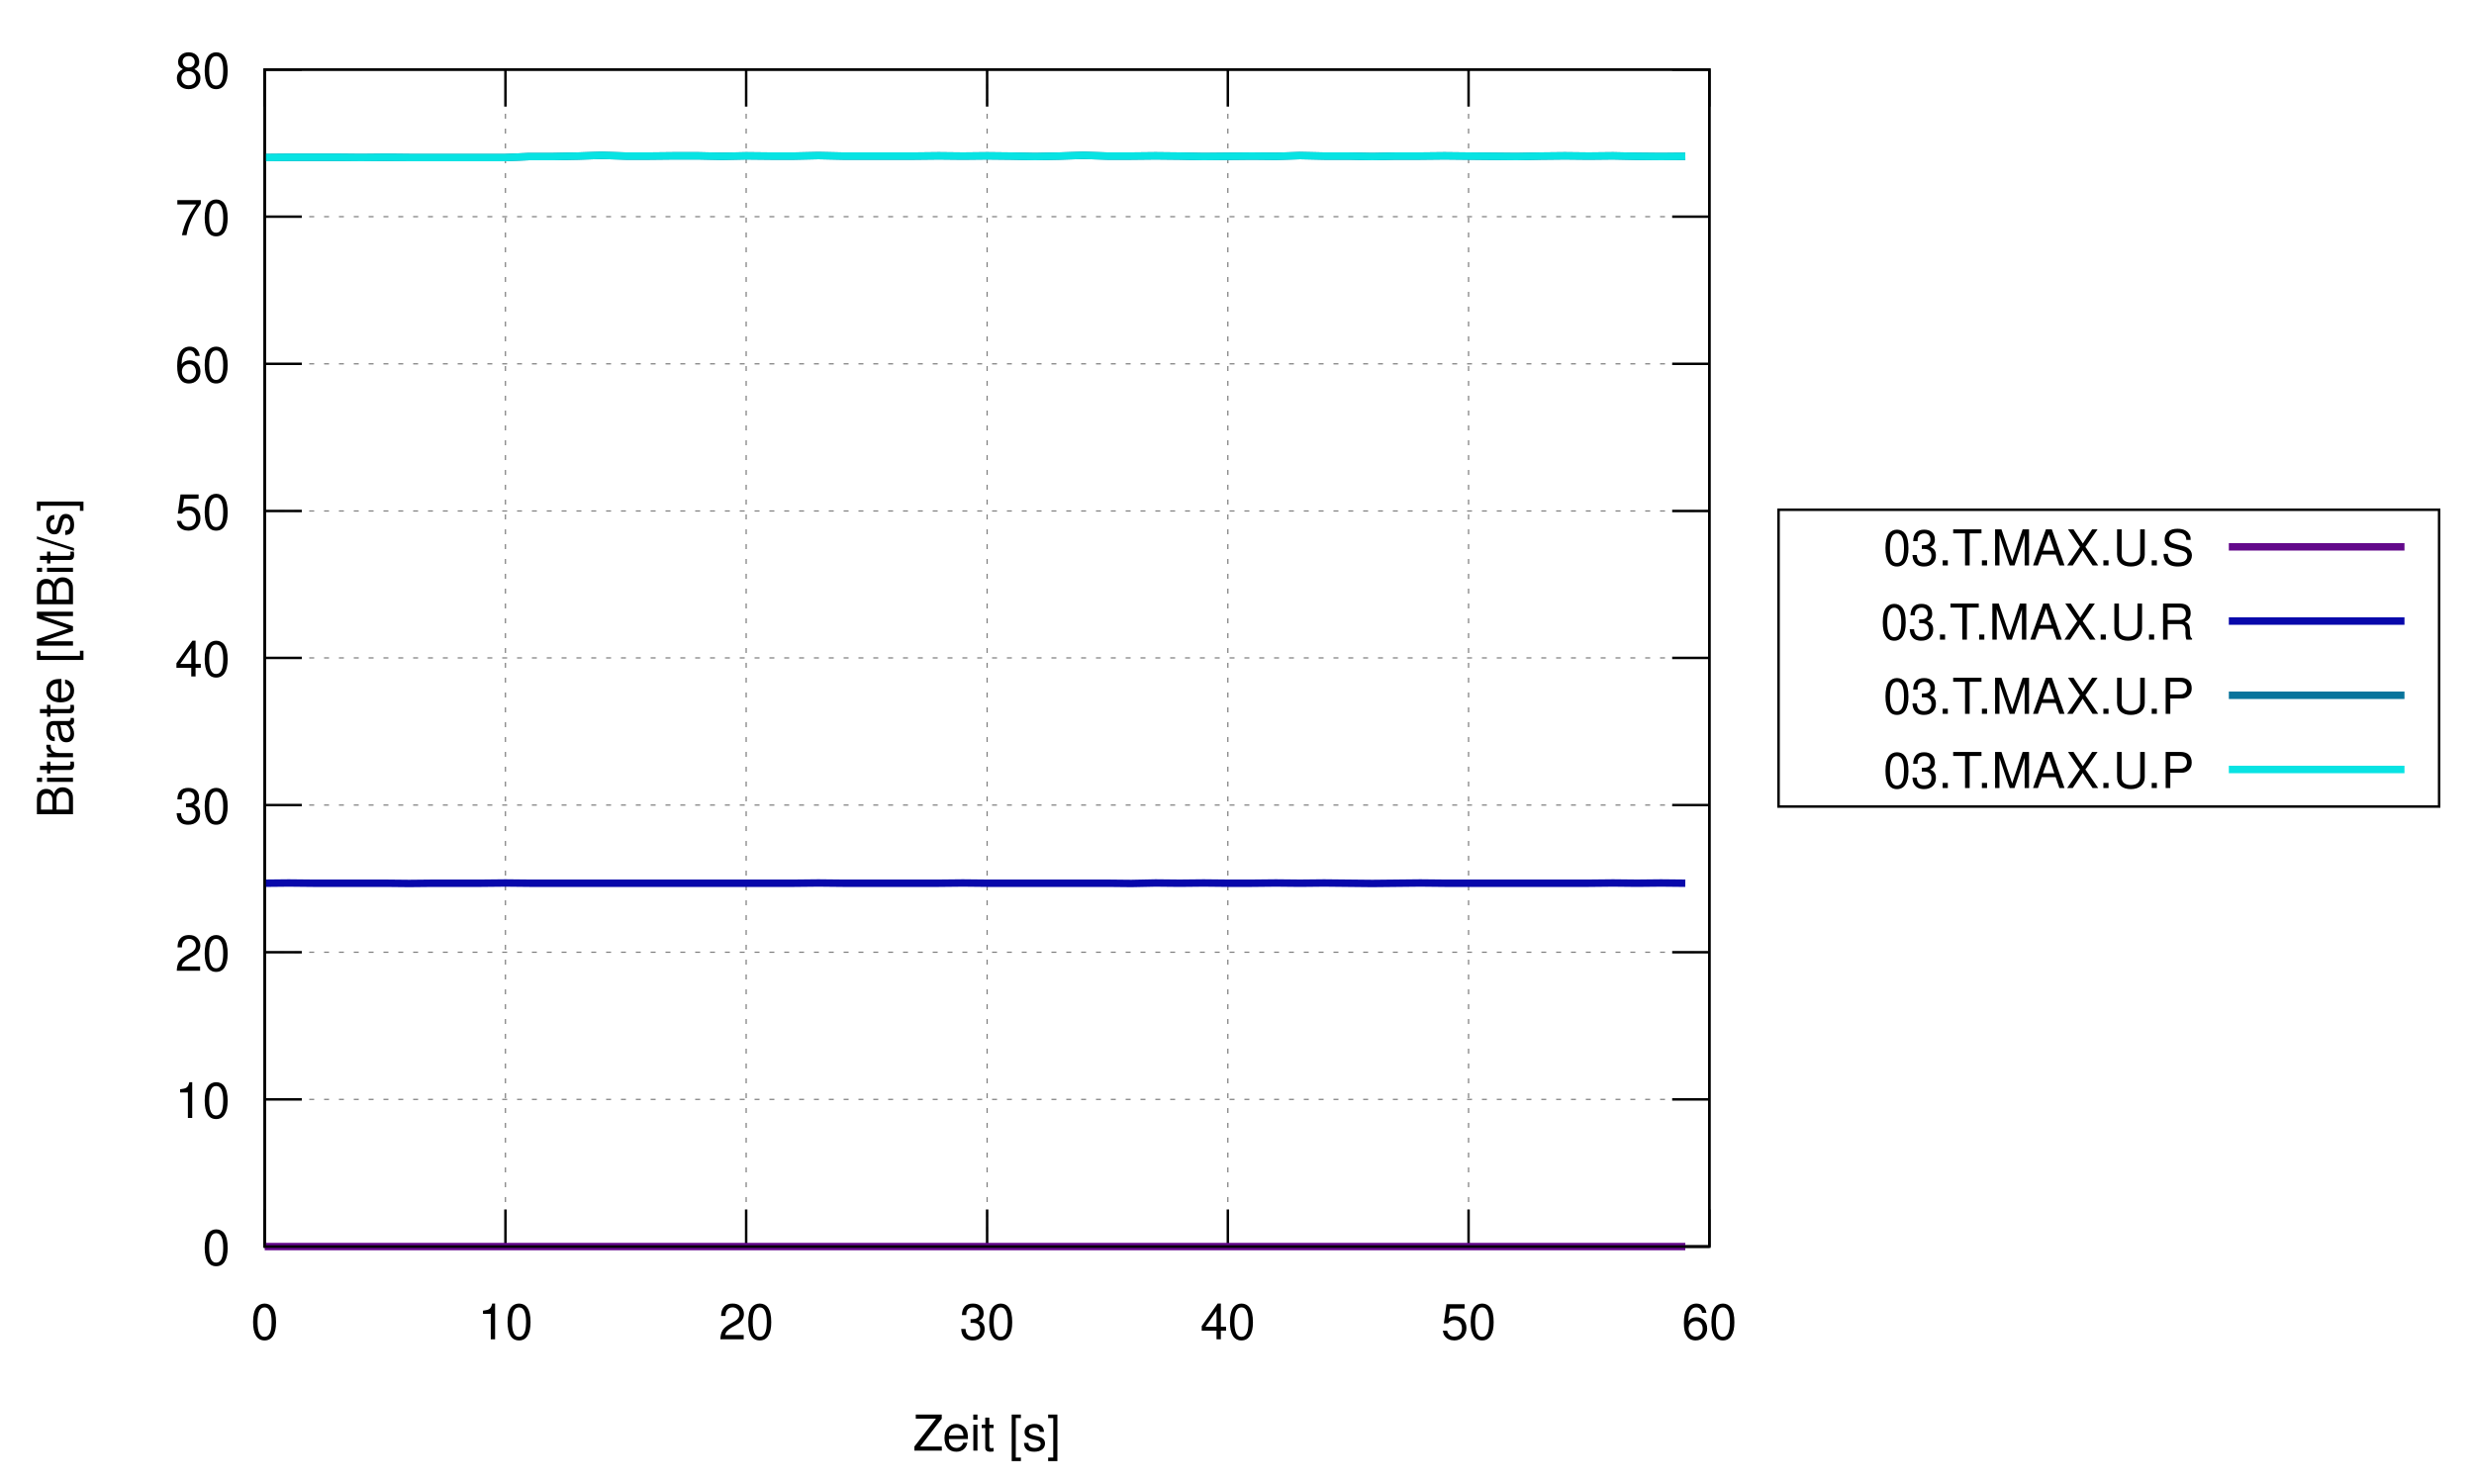
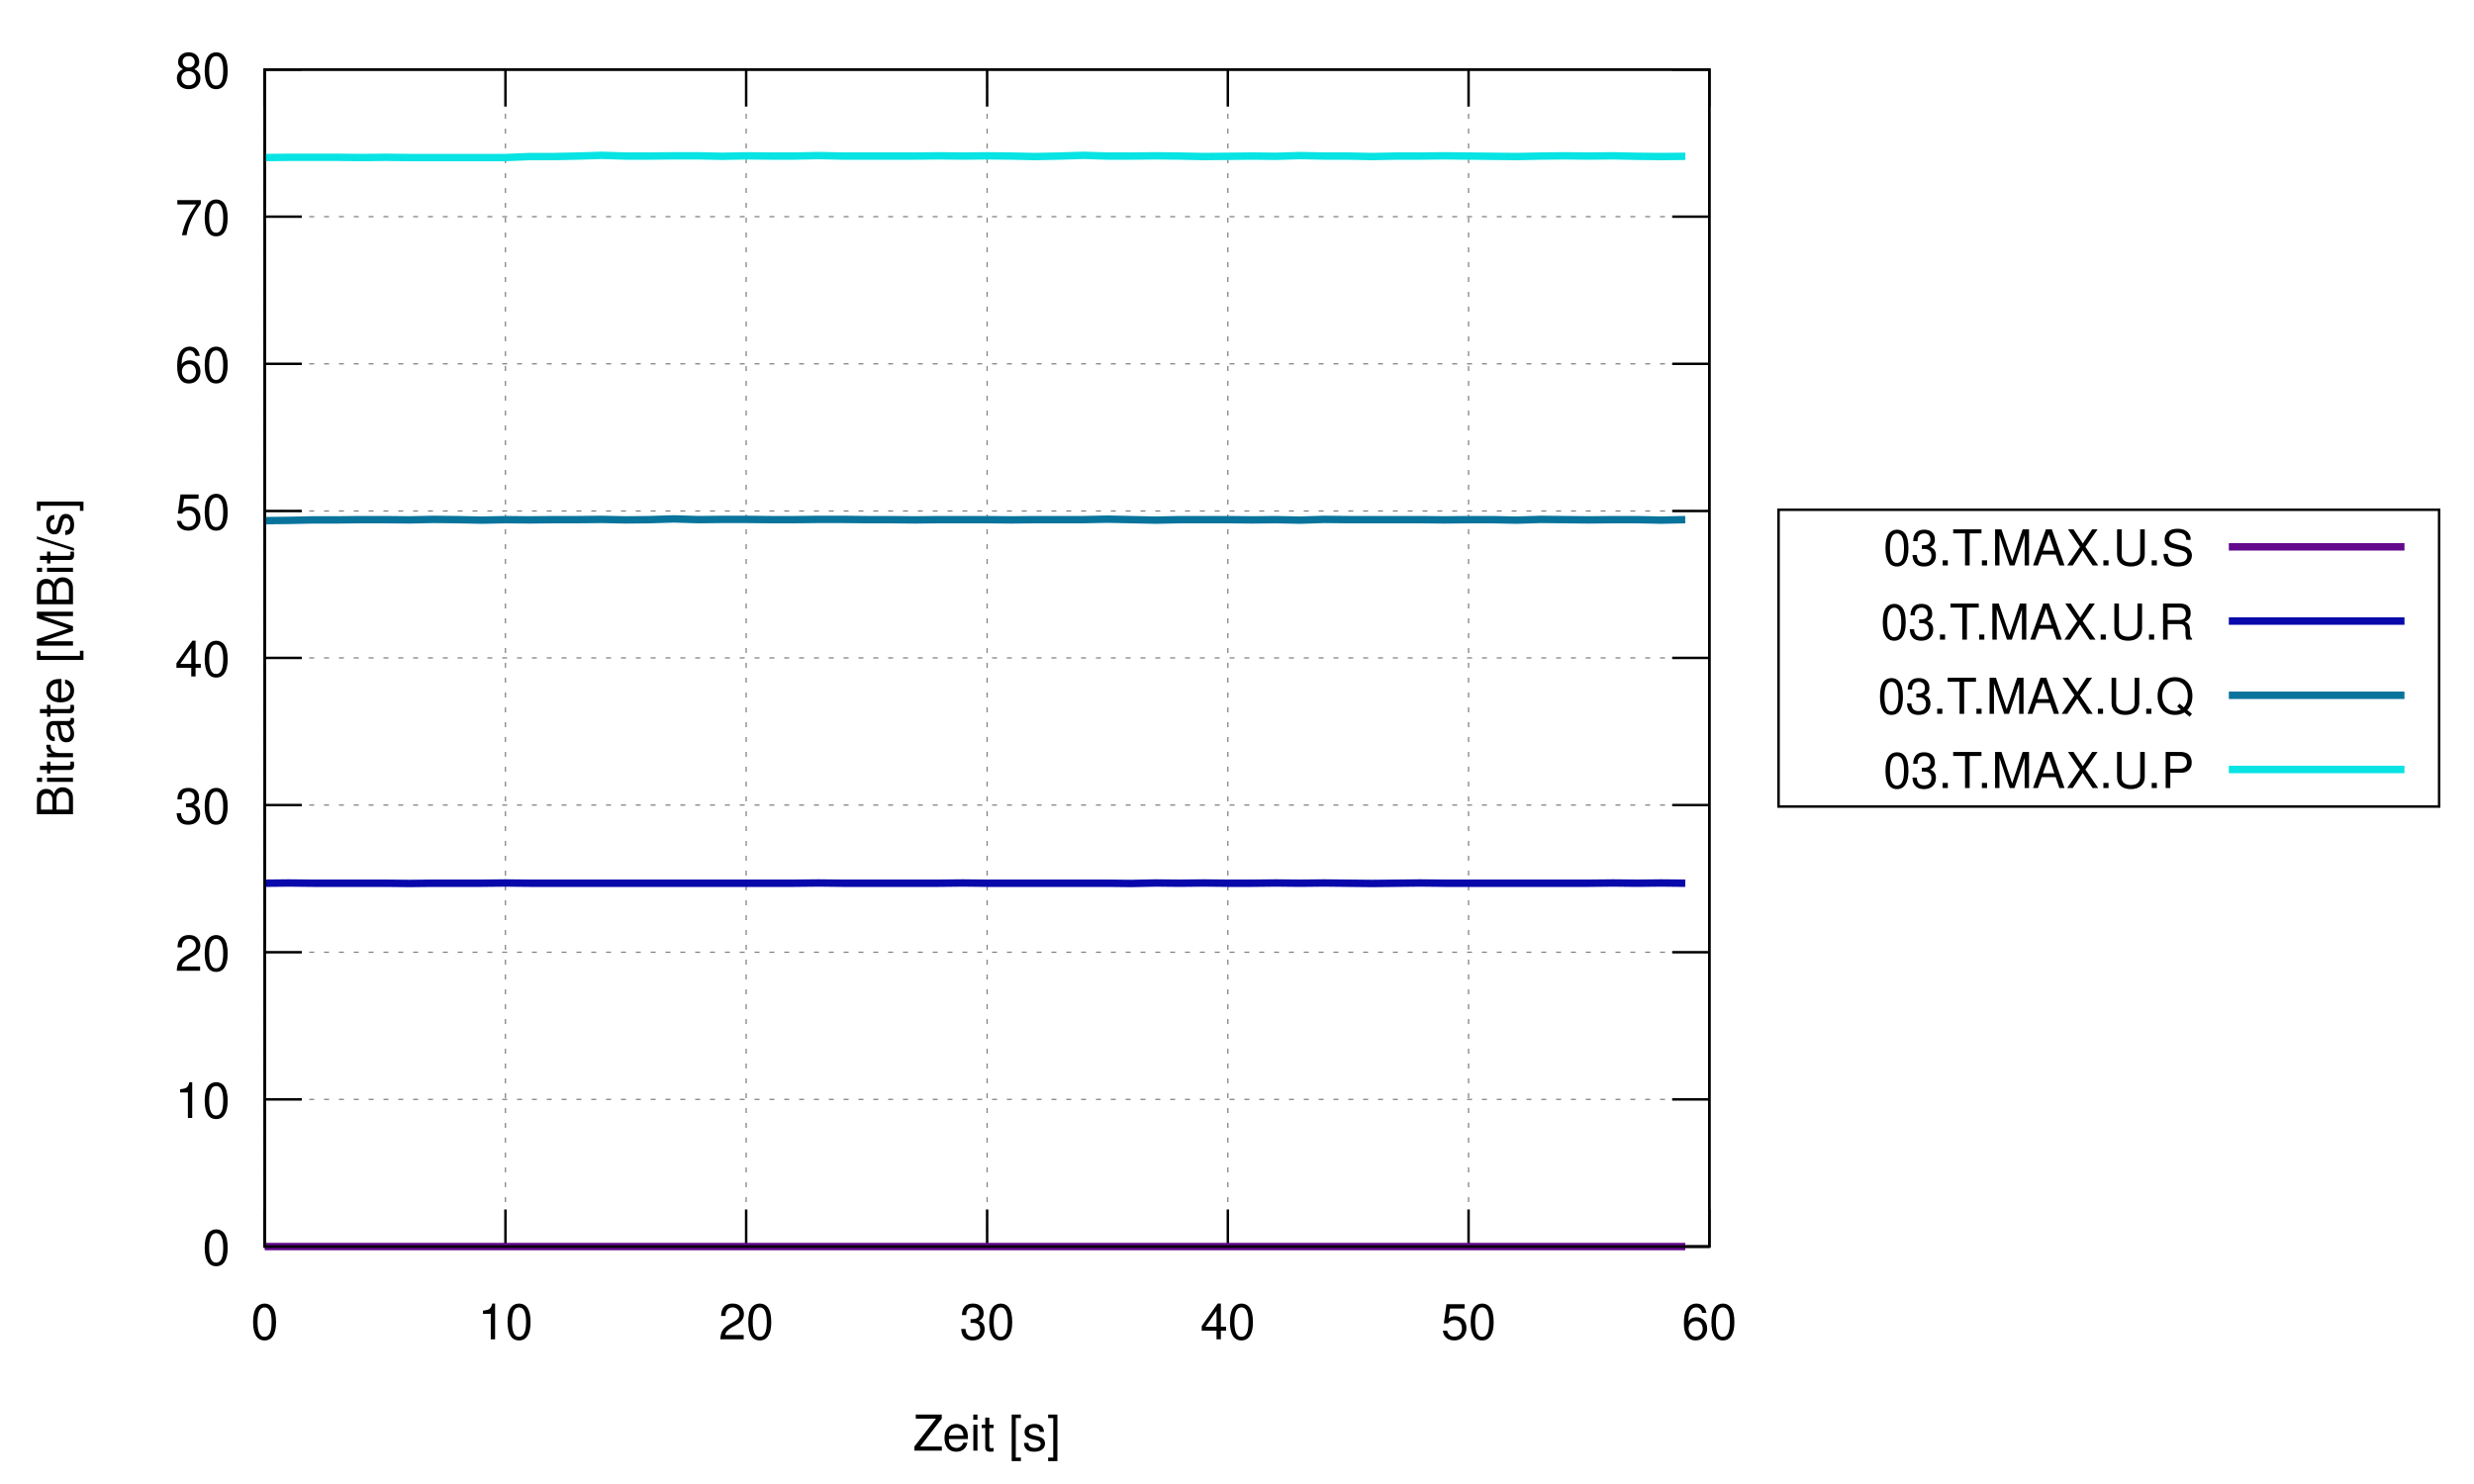
<svg xmlns="http://www.w3.org/2000/svg" xmlns:xlink="http://www.w3.org/1999/xlink" width="1000" height="600" viewBox="0 0 1000 600">
  <g id="gnuplot_canvas">
    <rect x="0" y="0" width="1000" height="600" fill="none" />
    <defs>
      <circle id="gpDot" r="0.5" stroke-width="0.5" />
      <path id="gpPt0" stroke-width="0.133" stroke="currentColor" d="M-1,0 h2 M0,-1 v2" />
      <path id="gpPt1" stroke-width="0.133" stroke="currentColor" d="M-1,-1 L1,1 M1,-1 L-1,1" />
      <path id="gpPt2" stroke-width="0.133" stroke="currentColor" d="M-1,0 L1,0 M0,-1 L0,1 M-1,-1 L1,1 M-1,1 L1,-1" />
      <rect id="gpPt3" stroke-width="0.133" stroke="currentColor" x="-1" y="-1" width="2" height="2" />
      <rect id="gpPt4" stroke-width="0.133" stroke="currentColor" fill="currentColor" x="-1" y="-1" width="2" height="2" />
      <circle id="gpPt5" stroke-width="0.133" stroke="currentColor" cx="0" cy="0" r="1" />
      <use xlink:href="#gpPt5" id="gpPt6" fill="currentColor" stroke="none" />
      <path id="gpPt7" stroke-width="0.133" stroke="currentColor" d="M0,-1.33 L-1.33,0.67 L1.33,0.67 z" />
      <use xlink:href="#gpPt7" id="gpPt8" fill="currentColor" stroke="none" />
      <use xlink:href="#gpPt7" id="gpPt9" stroke="currentColor" transform="rotate(180)" />
      <use xlink:href="#gpPt9" id="gpPt10" fill="currentColor" stroke="none" />
      <use xlink:href="#gpPt3" id="gpPt11" stroke="currentColor" transform="rotate(45)" />
      <use xlink:href="#gpPt11" id="gpPt12" fill="currentColor" stroke="none" />
      <path id="gpPt13" stroke-width="0.133" stroke="currentColor" d="M0,1.330 L1.265,0.411 L0.782,-1.067 L-0.782,-1.076 L-1.265,0.411 z" />
      <use xlink:href="#gpPt13" id="gpPt14" fill="currentColor" stroke="none" />
      <filter id="textbox" filterUnits="objectBoundingBox" x="0" y="0" height="1" width="1">
        <feFlood flood-color="white" flood-opacity="1" result="bgnd" />
        <feComposite in="SourceGraphic" in2="bgnd" operator="atop" />
      </filter>
      <filter id="greybox" filterUnits="objectBoundingBox" x="0" y="0" height="1" width="1">
        <feFlood flood-color="lightgrey" flood-opacity="1" result="grey" />
        <feComposite in="SourceGraphic" in2="grey" operator="atop" />
      </filter>
    </defs>
    <g fill="none" color="white" stroke="currentColor" stroke-width="1.00" stroke-linecap="butt" stroke-linejoin="miter">
</g>
    <g fill="none" color="black" stroke="currentColor" stroke-width="1.00" stroke-linecap="butt" stroke-linejoin="miter">
</g>
    <g fill="none" color="black" stroke="black" stroke-width="0.50" stroke-linecap="butt" stroke-linejoin="miter">
</g>
    <g fill="none" color="gray" stroke="currentColor" stroke-width="0.50" stroke-linecap="butt" stroke-linejoin="miter">
      <path stroke="gray" stroke-dasharray="2,4" class="gridline" d="M107.0,504.0 L690.9,504.0  " />
    </g>
    <g fill="none" color="gray" stroke="gray" stroke-width="1.00" stroke-linecap="butt" stroke-linejoin="miter">
</g>
    <g fill="none" color="black" stroke="currentColor" stroke-width="1.00" stroke-linecap="butt" stroke-linejoin="miter">
      <path stroke="black" d="M107.0,504.0 L122.0,504.0 M690.9,504.0 L675.9,504.0  " />
      <g transform="translate(93.0,511.5)" stroke="none" fill="black" font-family="Helvetica" font-size="20.00" text-anchor="end">
        <text>
          <tspan font-family="Helvetica"> 0</tspan>
        </text>
      </g>
    </g>
    <g fill="none" color="black" stroke="currentColor" stroke-width="1.00" stroke-linecap="butt" stroke-linejoin="miter">
</g>
    <g fill="none" color="black" stroke="black" stroke-width="0.50" stroke-linecap="butt" stroke-linejoin="miter">
</g>
    <g fill="none" color="gray" stroke="currentColor" stroke-width="0.50" stroke-linecap="butt" stroke-linejoin="miter">
      <path stroke="gray" stroke-dasharray="2,4" class="gridline" d="M107.0,444.5 L690.9,444.5  " />
    </g>
    <g fill="none" color="gray" stroke="gray" stroke-width="1.00" stroke-linecap="butt" stroke-linejoin="miter">
</g>
    <g fill="none" color="black" stroke="currentColor" stroke-width="1.00" stroke-linecap="butt" stroke-linejoin="miter">
      <path stroke="black" d="M107.0,444.5 L122.0,444.5 M690.9,444.5 L675.9,444.5  " />
      <g transform="translate(93.0,452.0)" stroke="none" fill="black" font-family="Helvetica" font-size="20.00" text-anchor="end">
        <text>
          <tspan font-family="Helvetica"> 10</tspan>
        </text>
      </g>
    </g>
    <g fill="none" color="black" stroke="currentColor" stroke-width="1.00" stroke-linecap="butt" stroke-linejoin="miter">
</g>
    <g fill="none" color="black" stroke="black" stroke-width="0.50" stroke-linecap="butt" stroke-linejoin="miter">
</g>
    <g fill="none" color="gray" stroke="currentColor" stroke-width="0.50" stroke-linecap="butt" stroke-linejoin="miter">
      <path stroke="gray" stroke-dasharray="2,4" class="gridline" d="M107.0,385.0 L690.9,385.0  " />
    </g>
    <g fill="none" color="gray" stroke="gray" stroke-width="1.00" stroke-linecap="butt" stroke-linejoin="miter">
</g>
    <g fill="none" color="black" stroke="currentColor" stroke-width="1.00" stroke-linecap="butt" stroke-linejoin="miter">
      <path stroke="black" d="M107.0,385.0 L122.0,385.0 M690.9,385.0 L675.9,385.0  " />
      <g transform="translate(93.0,392.5)" stroke="none" fill="black" font-family="Helvetica" font-size="20.00" text-anchor="end">
        <text>
          <tspan font-family="Helvetica"> 20</tspan>
        </text>
      </g>
    </g>
    <g fill="none" color="black" stroke="currentColor" stroke-width="1.00" stroke-linecap="butt" stroke-linejoin="miter">
</g>
    <g fill="none" color="black" stroke="black" stroke-width="0.50" stroke-linecap="butt" stroke-linejoin="miter">
</g>
    <g fill="none" color="gray" stroke="currentColor" stroke-width="0.50" stroke-linecap="butt" stroke-linejoin="miter">
      <path stroke="gray" stroke-dasharray="2,4" class="gridline" d="M107.0,325.5 L690.9,325.5  " />
    </g>
    <g fill="none" color="gray" stroke="gray" stroke-width="1.00" stroke-linecap="butt" stroke-linejoin="miter">
</g>
    <g fill="none" color="black" stroke="currentColor" stroke-width="1.00" stroke-linecap="butt" stroke-linejoin="miter">
      <path stroke="black" d="M107.0,325.5 L122.0,325.5 M690.9,325.5 L675.9,325.5  " />
      <g transform="translate(93.0,333.0)" stroke="none" fill="black" font-family="Helvetica" font-size="20.00" text-anchor="end">
        <text>
          <tspan font-family="Helvetica"> 30</tspan>
        </text>
      </g>
    </g>
    <g fill="none" color="black" stroke="currentColor" stroke-width="1.00" stroke-linecap="butt" stroke-linejoin="miter">
</g>
    <g fill="none" color="black" stroke="black" stroke-width="0.50" stroke-linecap="butt" stroke-linejoin="miter">
</g>
    <g fill="none" color="gray" stroke="currentColor" stroke-width="0.50" stroke-linecap="butt" stroke-linejoin="miter">
      <path stroke="gray" stroke-dasharray="2,4" class="gridline" d="M107.0,266.0 L690.9,266.0  " />
    </g>
    <g fill="none" color="gray" stroke="gray" stroke-width="1.00" stroke-linecap="butt" stroke-linejoin="miter">
</g>
    <g fill="none" color="black" stroke="currentColor" stroke-width="1.00" stroke-linecap="butt" stroke-linejoin="miter">
      <path stroke="black" d="M107.0,266.0 L122.0,266.0 M690.9,266.0 L675.9,266.0  " />
      <g transform="translate(93.0,273.5)" stroke="none" fill="black" font-family="Helvetica" font-size="20.00" text-anchor="end">
        <text>
          <tspan font-family="Helvetica"> 40</tspan>
        </text>
      </g>
    </g>
    <g fill="none" color="black" stroke="currentColor" stroke-width="1.00" stroke-linecap="butt" stroke-linejoin="miter">
</g>
    <g fill="none" color="black" stroke="black" stroke-width="0.50" stroke-linecap="butt" stroke-linejoin="miter">
</g>
    <g fill="none" color="gray" stroke="currentColor" stroke-width="0.50" stroke-linecap="butt" stroke-linejoin="miter">
      <path stroke="gray" stroke-dasharray="2,4" class="gridline" d="M107.0,206.6 L690.9,206.6  " />
    </g>
    <g fill="none" color="gray" stroke="gray" stroke-width="1.00" stroke-linecap="butt" stroke-linejoin="miter">
</g>
    <g fill="none" color="black" stroke="currentColor" stroke-width="1.00" stroke-linecap="butt" stroke-linejoin="miter">
      <path stroke="black" d="M107.0,206.6 L122.0,206.6 M690.9,206.6 L675.9,206.6  " />
      <g transform="translate(93.0,214.1)" stroke="none" fill="black" font-family="Helvetica" font-size="20.00" text-anchor="end">
        <text>
          <tspan font-family="Helvetica"> 50</tspan>
        </text>
      </g>
    </g>
    <g fill="none" color="black" stroke="currentColor" stroke-width="1.00" stroke-linecap="butt" stroke-linejoin="miter">
</g>
    <g fill="none" color="black" stroke="black" stroke-width="0.50" stroke-linecap="butt" stroke-linejoin="miter">
</g>
    <g fill="none" color="gray" stroke="currentColor" stroke-width="0.50" stroke-linecap="butt" stroke-linejoin="miter">
      <path stroke="gray" stroke-dasharray="2,4" class="gridline" d="M107.0,147.1 L690.9,147.1  " />
    </g>
    <g fill="none" color="gray" stroke="gray" stroke-width="1.00" stroke-linecap="butt" stroke-linejoin="miter">
</g>
    <g fill="none" color="black" stroke="currentColor" stroke-width="1.00" stroke-linecap="butt" stroke-linejoin="miter">
      <path stroke="black" d="M107.0,147.1 L122.0,147.1 M690.9,147.1 L675.9,147.1  " />
      <g transform="translate(93.0,154.6)" stroke="none" fill="black" font-family="Helvetica" font-size="20.00" text-anchor="end">
        <text>
          <tspan font-family="Helvetica"> 60</tspan>
        </text>
      </g>
    </g>
    <g fill="none" color="black" stroke="currentColor" stroke-width="1.00" stroke-linecap="butt" stroke-linejoin="miter">
</g>
    <g fill="none" color="black" stroke="black" stroke-width="0.50" stroke-linecap="butt" stroke-linejoin="miter">
</g>
    <g fill="none" color="gray" stroke="currentColor" stroke-width="0.50" stroke-linecap="butt" stroke-linejoin="miter">
      <path stroke="gray" stroke-dasharray="2,4" class="gridline" d="M107.0,87.6 L690.9,87.6  " />
    </g>
    <g fill="none" color="gray" stroke="gray" stroke-width="1.00" stroke-linecap="butt" stroke-linejoin="miter">
</g>
    <g fill="none" color="black" stroke="currentColor" stroke-width="1.00" stroke-linecap="butt" stroke-linejoin="miter">
      <path stroke="black" d="M107.0,87.6 L122.0,87.6 M690.9,87.6 L675.9,87.6  " />
      <g transform="translate(93.0,95.1)" stroke="none" fill="black" font-family="Helvetica" font-size="20.00" text-anchor="end">
        <text>
          <tspan font-family="Helvetica"> 70</tspan>
        </text>
      </g>
    </g>
    <g fill="none" color="black" stroke="currentColor" stroke-width="1.00" stroke-linecap="butt" stroke-linejoin="miter">
</g>
    <g fill="none" color="black" stroke="black" stroke-width="0.50" stroke-linecap="butt" stroke-linejoin="miter">
</g>
    <g fill="none" color="gray" stroke="currentColor" stroke-width="0.50" stroke-linecap="butt" stroke-linejoin="miter">
      <path stroke="gray" stroke-dasharray="2,4" class="gridline" d="M107.0,28.1 L690.9,28.1  " />
    </g>
    <g fill="none" color="gray" stroke="gray" stroke-width="1.00" stroke-linecap="butt" stroke-linejoin="miter">
</g>
    <g fill="none" color="black" stroke="currentColor" stroke-width="1.00" stroke-linecap="butt" stroke-linejoin="miter">
      <path stroke="black" d="M107.0,28.1 L122.0,28.1 M690.9,28.1 L675.9,28.1  " />
      <g transform="translate(93.0,35.6)" stroke="none" fill="black" font-family="Helvetica" font-size="20.00" text-anchor="end">
        <text>
          <tspan font-family="Helvetica"> 80</tspan>
        </text>
      </g>
    </g>
    <g fill="none" color="black" stroke="currentColor" stroke-width="1.00" stroke-linecap="butt" stroke-linejoin="miter">
</g>
    <g fill="none" color="black" stroke="black" stroke-width="0.50" stroke-linecap="butt" stroke-linejoin="miter">
</g>
    <g fill="none" color="gray" stroke="currentColor" stroke-width="0.50" stroke-linecap="butt" stroke-linejoin="miter">
      <path stroke="gray" stroke-dasharray="2,4" class="gridline" d="M107.0,504.0 L107.0,28.1  " />
    </g>
    <g fill="none" color="gray" stroke="gray" stroke-width="1.00" stroke-linecap="butt" stroke-linejoin="miter">
</g>
    <g fill="none" color="black" stroke="currentColor" stroke-width="1.00" stroke-linecap="butt" stroke-linejoin="miter">
      <path stroke="black" d="M107.0,504.0 L107.0,489.0 M107.0,28.1 L107.0,43.1  " />
      <g transform="translate(107.0,541.5)" stroke="none" fill="black" font-family="Helvetica" font-size="20.00" text-anchor="middle">
        <text>
          <tspan font-family="Helvetica"> 0</tspan>
        </text>
      </g>
    </g>
    <g fill="none" color="black" stroke="currentColor" stroke-width="1.00" stroke-linecap="butt" stroke-linejoin="miter">
</g>
    <g fill="none" color="black" stroke="black" stroke-width="0.50" stroke-linecap="butt" stroke-linejoin="miter">
</g>
    <g fill="none" color="gray" stroke="currentColor" stroke-width="0.50" stroke-linecap="butt" stroke-linejoin="miter">
      <path stroke="gray" stroke-dasharray="2,4" class="gridline" d="M204.3,504.0 L204.3,28.1  " />
    </g>
    <g fill="none" color="gray" stroke="gray" stroke-width="1.00" stroke-linecap="butt" stroke-linejoin="miter">
</g>
    <g fill="none" color="black" stroke="currentColor" stroke-width="1.00" stroke-linecap="butt" stroke-linejoin="miter">
      <path stroke="black" d="M204.3,504.0 L204.3,489.0 M204.3,28.1 L204.3,43.1  " />
      <g transform="translate(204.3,541.5)" stroke="none" fill="black" font-family="Helvetica" font-size="20.00" text-anchor="middle">
        <text>
          <tspan font-family="Helvetica"> 10</tspan>
        </text>
      </g>
    </g>
    <g fill="none" color="black" stroke="currentColor" stroke-width="1.00" stroke-linecap="butt" stroke-linejoin="miter">
</g>
    <g fill="none" color="black" stroke="black" stroke-width="0.50" stroke-linecap="butt" stroke-linejoin="miter">
</g>
    <g fill="none" color="gray" stroke="currentColor" stroke-width="0.50" stroke-linecap="butt" stroke-linejoin="miter">
      <path stroke="gray" stroke-dasharray="2,4" class="gridline" d="M301.6,504.0 L301.6,28.1  " />
    </g>
    <g fill="none" color="gray" stroke="gray" stroke-width="1.00" stroke-linecap="butt" stroke-linejoin="miter">
</g>
    <g fill="none" color="black" stroke="currentColor" stroke-width="1.00" stroke-linecap="butt" stroke-linejoin="miter">
      <path stroke="black" d="M301.6,504.0 L301.6,489.0 M301.6,28.1 L301.6,43.1  " />
      <g transform="translate(301.6,541.5)" stroke="none" fill="black" font-family="Helvetica" font-size="20.00" text-anchor="middle">
        <text>
          <tspan font-family="Helvetica"> 20</tspan>
        </text>
      </g>
    </g>
    <g fill="none" color="black" stroke="currentColor" stroke-width="1.00" stroke-linecap="butt" stroke-linejoin="miter">
</g>
    <g fill="none" color="black" stroke="black" stroke-width="0.50" stroke-linecap="butt" stroke-linejoin="miter">
</g>
    <g fill="none" color="gray" stroke="currentColor" stroke-width="0.50" stroke-linecap="butt" stroke-linejoin="miter">
      <path stroke="gray" stroke-dasharray="2,4" class="gridline" d="M399.0,504.0 L399.0,28.1  " />
    </g>
    <g fill="none" color="gray" stroke="gray" stroke-width="1.00" stroke-linecap="butt" stroke-linejoin="miter">
</g>
    <g fill="none" color="black" stroke="currentColor" stroke-width="1.00" stroke-linecap="butt" stroke-linejoin="miter">
      <path stroke="black" d="M399.0,504.0 L399.0,489.0 M399.0,28.1 L399.0,43.1  " />
      <g transform="translate(399.0,541.5)" stroke="none" fill="black" font-family="Helvetica" font-size="20.00" text-anchor="middle">
        <text>
          <tspan font-family="Helvetica"> 30</tspan>
        </text>
      </g>
    </g>
    <g fill="none" color="black" stroke="currentColor" stroke-width="1.00" stroke-linecap="butt" stroke-linejoin="miter">
</g>
    <g fill="none" color="black" stroke="black" stroke-width="0.50" stroke-linecap="butt" stroke-linejoin="miter">
</g>
    <g fill="none" color="gray" stroke="currentColor" stroke-width="0.50" stroke-linecap="butt" stroke-linejoin="miter">
      <path stroke="gray" stroke-dasharray="2,4" class="gridline" d="M496.3,504.0 L496.3,28.1  " />
    </g>
    <g fill="none" color="gray" stroke="gray" stroke-width="1.00" stroke-linecap="butt" stroke-linejoin="miter">
</g>
    <g fill="none" color="black" stroke="currentColor" stroke-width="1.00" stroke-linecap="butt" stroke-linejoin="miter">
      <path stroke="black" d="M496.3,504.0 L496.3,489.0 M496.3,28.1 L496.3,43.1  " />
      <g transform="translate(496.3,541.5)" stroke="none" fill="black" font-family="Helvetica" font-size="20.00" text-anchor="middle">
        <text>
          <tspan font-family="Helvetica"> 40</tspan>
        </text>
      </g>
    </g>
    <g fill="none" color="black" stroke="currentColor" stroke-width="1.00" stroke-linecap="butt" stroke-linejoin="miter">
</g>
    <g fill="none" color="black" stroke="black" stroke-width="0.50" stroke-linecap="butt" stroke-linejoin="miter">
</g>
    <g fill="none" color="gray" stroke="currentColor" stroke-width="0.50" stroke-linecap="butt" stroke-linejoin="miter">
      <path stroke="gray" stroke-dasharray="2,4" class="gridline" d="M593.6,504.0 L593.6,28.1  " />
    </g>
    <g fill="none" color="gray" stroke="gray" stroke-width="1.00" stroke-linecap="butt" stroke-linejoin="miter">
</g>
    <g fill="none" color="black" stroke="currentColor" stroke-width="1.00" stroke-linecap="butt" stroke-linejoin="miter">
      <path stroke="black" d="M593.6,504.0 L593.6,489.0 M593.6,28.1 L593.6,43.1  " />
      <g transform="translate(593.6,541.5)" stroke="none" fill="black" font-family="Helvetica" font-size="20.00" text-anchor="middle">
        <text>
          <tspan font-family="Helvetica"> 50</tspan>
        </text>
      </g>
    </g>
    <g fill="none" color="black" stroke="currentColor" stroke-width="1.00" stroke-linecap="butt" stroke-linejoin="miter">
</g>
    <g fill="none" color="black" stroke="black" stroke-width="0.50" stroke-linecap="butt" stroke-linejoin="miter">
</g>
    <g fill="none" color="gray" stroke="currentColor" stroke-width="0.50" stroke-linecap="butt" stroke-linejoin="miter">
      <path stroke="gray" stroke-dasharray="2,4" class="gridline" d="M690.9,504.0 L690.9,28.1  " />
    </g>
    <g fill="none" color="gray" stroke="gray" stroke-width="1.00" stroke-linecap="butt" stroke-linejoin="miter">
</g>
    <g fill="none" color="black" stroke="currentColor" stroke-width="1.00" stroke-linecap="butt" stroke-linejoin="miter">
      <path stroke="black" d="M690.9,504.0 L690.9,489.0 M690.9,28.1 L690.9,43.1  " />
      <g transform="translate(690.9,541.5)" stroke="none" fill="black" font-family="Helvetica" font-size="20.00" text-anchor="middle">
        <text>
          <tspan font-family="Helvetica"> 60</tspan>
        </text>
      </g>
    </g>
    <g fill="none" color="black" stroke="currentColor" stroke-width="1.00" stroke-linecap="butt" stroke-linejoin="miter">
</g>
    <g fill="none" color="black" stroke="currentColor" stroke-width="1.00" stroke-linecap="butt" stroke-linejoin="miter">
      <path stroke="black" d="M107.0,28.1 L107.0,504.0 L690.9,504.0 L690.9,28.1 L107.0,28.1 Z  " />
    </g>
    <g fill="none" color="black" stroke="currentColor" stroke-width="1.00" stroke-linecap="butt" stroke-linejoin="miter">
      <g transform="translate(29.5,266.1) rotate(270)" stroke="none" fill="black" font-family="Helvetica" font-size="20.00" text-anchor="middle">
        <text>
          <tspan font-family="Helvetica">Bitrate [MBit/s]</tspan>
        </text>
      </g>
    </g>
    <g fill="none" color="black" stroke="currentColor" stroke-width="1.00" stroke-linecap="butt" stroke-linejoin="miter">
      <g transform="translate(398.9,586.5)" stroke="none" fill="black" font-family="Helvetica" font-size="20.00" text-anchor="middle">
        <text>
          <tspan font-family="Helvetica">Zeit [s]</tspan>
        </text>
      </g>
    </g>
    <g fill="none" color="black" stroke="currentColor" stroke-width="1.00" stroke-linecap="butt" stroke-linejoin="miter">
</g>
    <g fill="none" color="black" stroke="currentColor" stroke-width="1.00" stroke-linecap="butt" stroke-linejoin="miter">
      <path stroke="black" d="M718.9,326.1 L718.9,206.1 L985.9,206.1 L985.9,326.1 L718.9,326.1 Z  " />
    </g>
    <g id="gnuplot_plot_1">
      <g fill="none" color="white" stroke="black" stroke-width="3.00" stroke-linecap="butt" stroke-linejoin="miter">
</g>
      <g fill="none" color="black" stroke="currentColor" stroke-width="3.00" stroke-linecap="butt" stroke-linejoin="miter">
        <g transform="translate(886.9,228.6)" stroke="none" fill="black" font-family="Helvetica" font-size="20.00" text-anchor="end">
          <text>
            <tspan font-family="Helvetica">03.T.MAX.U.S</tspan>
          </text>
        </g>
      </g>
      <g fill="none" color="black" stroke="currentColor" stroke-width="3.00" stroke-linecap="butt" stroke-linejoin="miter">
        <path stroke="rgb( 99,   9, 139)" d="M900.9,221.1 L971.9,221.1 M107.0,504.0 L116.7,504.0 L126.5,504.0 L136.2,504.0 L145.9,504.0 L155.7,504.0   L165.4,504.0 L175.1,504.0 L184.9,504.0 L194.6,504.0 L204.3,504.0 L214.0,504.0 L223.8,504.0 L233.5,504.0   L243.2,504.0 L253.0,504.0 L262.7,504.0 L272.4,504.0 L282.2,504.0 L291.9,504.0 L301.6,504.0 L311.4,504.0   L321.1,504.0 L330.8,504.0 L340.6,504.0 L350.3,504.0 L360.0,504.0 L369.8,504.0 L379.5,504.0 L389.2,504.0   L399.0,504.0 L408.7,504.0 L418.4,504.0 L428.1,504.0 L437.9,504.0 L447.6,504.0 L457.3,504.0 L467.1,504.0   L476.8,504.0 L486.5,504.0 L496.3,504.0 L506.0,504.0 L515.7,504.0 L525.5,504.0 L535.2,504.0 L544.9,504.0   L554.7,504.0 L564.4,504.0 L574.1,504.0 L583.9,504.0 L593.6,504.0 L603.3,504.0 L613.0,504.0 L622.8,504.0   L632.5,504.0 L642.2,504.0 L652.0,504.0 L661.7,504.0 L671.4,504.0 L681.2,504.0  " />
      </g>
    </g>
    <g id="gnuplot_plot_2">
      <g fill="none" color="black" stroke="currentColor" stroke-width="3.00" stroke-linecap="butt" stroke-linejoin="miter">
        <g transform="translate(886.9,258.6)" stroke="none" fill="black" font-family="Helvetica" font-size="20.00" text-anchor="end">
          <text>
            <tspan font-family="Helvetica">03.T.MAX.U.R</tspan>
          </text>
        </g>
      </g>
      <g fill="none" color="black" stroke="currentColor" stroke-width="3.00" stroke-linecap="butt" stroke-linejoin="miter">
        <path stroke="rgb(  8,   8, 171)" d="M900.9,251.1 L971.9,251.1 M107.0,357.1 L116.7,357.0 L126.5,357.1 L136.2,357.1 L145.9,357.1 L155.7,357.1   L165.4,357.2 L175.1,357.1 L184.9,357.1 L194.6,357.1 L204.3,357.0 L214.0,357.1 L223.8,357.1 L233.5,357.1   L243.2,357.1 L253.0,357.1 L262.7,357.1 L272.4,357.1 L282.2,357.1 L291.9,357.1 L301.6,357.1 L311.4,357.1   L321.1,357.1 L330.8,357.0 L340.6,357.1 L350.3,357.1 L360.0,357.1 L369.8,357.1 L379.5,357.1 L389.2,357.0   L399.0,357.1 L408.7,357.1 L418.4,357.1 L428.1,357.1 L437.9,357.1 L447.6,357.1 L457.3,357.2 L467.1,357.0   L476.8,357.1 L486.5,357.0 L496.3,357.1 L506.0,357.1 L515.7,357.0 L525.5,357.1 L535.2,357.0 L544.9,357.1   L554.7,357.2 L564.4,357.1 L574.1,357.0 L583.9,357.1 L593.6,357.1 L603.3,357.1 L613.0,357.1 L622.8,357.1   L632.5,357.1 L642.2,357.1 L652.0,357.0 L661.7,357.1 L671.4,357.0 L681.2,357.1  " />
      </g>
    </g>
    <g id="gnuplot_plot_3">
      <g fill="none" color="black" stroke="currentColor" stroke-width="3.00" stroke-linecap="butt" stroke-linejoin="miter">
        <g transform="translate(886.9,288.6)" stroke="none" fill="black" font-family="Helvetica" font-size="20.00" text-anchor="end">
          <text>
-             <tspan font-family="Helvetica">03.T.MAX.U.P</tspan>
+             <tspan font-family="Helvetica">03.T.MAX.U.Q</tspan>
          </text>
        </g>
      </g>
      <g fill="none" color="black" stroke="currentColor" stroke-width="3.00" stroke-linecap="butt" stroke-linejoin="miter">
-         <path stroke="rgb(  8, 116, 156)" d="M900.9,281.1 L971.9,281.1 M107.0,63.7 L116.7,63.6 L126.5,63.6 L136.2,63.6 L145.9,63.7 L155.7,63.6   L165.4,63.7 L175.1,63.7 L184.9,63.7 L194.6,63.7 L204.3,63.7 L214.0,63.3 L223.8,63.3 L233.5,63.1   L243.2,62.8 L253.0,63.1 L262.7,63.1 L272.4,63.0 L282.2,63.0 L291.9,63.2 L301.6,63.0 L311.4,63.1   L321.1,63.1 L330.8,62.9 L340.6,63.1 L350.3,63.1 L360.0,63.1 L369.8,63.1 L379.5,63.0 L389.2,63.1   L399.0,63.0 L408.7,63.1 L418.4,63.3 L428.1,63.1 L437.9,62.8 L447.6,63.1 L457.3,63.1 L467.1,63.0   L476.8,63.1 L486.5,63.3 L496.3,63.2 L506.0,63.1 L515.7,63.2 L525.5,62.9 L535.2,63.1 L544.9,63.1   L554.7,63.3 L564.4,63.1 L574.1,63.1 L583.9,63.0 L593.6,63.1 L603.3,63.2 L613.0,63.3 L622.8,63.1   L632.5,63.0 L642.2,63.1 L652.0,63.0 L661.7,63.2 L671.4,63.3 L681.2,63.2  " />
+         <path stroke="rgb(  8, 116, 156)" d="M900.9,281.1 L971.9,281.1 M107.0,210.5 L116.7,210.4 L126.5,210.2 L136.2,210.2 L145.9,210.1 L155.7,210.1   L165.4,210.2 L175.1,210.0 L184.9,210.1 L194.6,210.3 L204.3,210.1 L214.0,210.2 L223.8,210.1 L233.5,210.1   L243.2,210.0 L253.0,210.2 L262.7,210.1 L272.4,209.8 L282.2,210.1 L291.9,210.0 L301.6,210.0 L311.4,210.1   L321.1,210.1 L330.8,210.0 L340.6,210.0 L350.3,210.1 L360.0,210.1 L369.8,210.2 L379.5,210.1 L389.2,210.1   L399.0,210.1 L408.7,210.2 L418.4,210.1 L428.1,210.1 L437.9,210.1 L447.6,209.9 L457.3,210.1 L467.1,210.3   L476.8,210.1 L486.5,210.1 L496.3,210.1 L506.0,210.2 L515.7,210.1 L525.5,210.3 L535.2,210.0 L544.9,210.1   L554.7,210.1 L564.4,210.1 L574.1,210.1 L583.9,210.2 L593.6,210.1 L603.3,210.1 L613.0,210.3 L622.8,210.0   L632.5,210.1 L642.2,210.2 L652.0,210.1 L661.7,210.1 L671.4,210.3 L681.2,210.1  " />
      </g>
    </g>
    <g id="gnuplot_plot_4">
      <g fill="none" color="black" stroke="currentColor" stroke-width="3.00" stroke-linecap="butt" stroke-linejoin="miter">
        <g transform="translate(886.9,318.6)" stroke="none" fill="black" font-family="Helvetica" font-size="20.00" text-anchor="end">
          <text>
            <tspan font-family="Helvetica">03.T.MAX.U.P</tspan>
          </text>
        </g>
      </g>
      <g fill="none" color="black" stroke="currentColor" stroke-width="3.00" stroke-linecap="butt" stroke-linejoin="miter">
        <path stroke="rgb(  8, 227, 227)" d="M900.9,311.1 L971.9,311.1 M107.0,63.7 L116.7,63.6 L126.5,63.6 L136.2,63.6 L145.9,63.7 L155.7,63.6   L165.4,63.7 L175.1,63.7 L184.9,63.7 L194.6,63.7 L204.3,63.7 L214.0,63.3 L223.8,63.3 L233.5,63.1   L243.2,62.8 L253.0,63.1 L262.7,63.1 L272.4,63.0 L282.2,63.0 L291.9,63.2 L301.6,63.0 L311.4,63.1   L321.1,63.1 L330.8,62.9 L340.6,63.1 L350.3,63.1 L360.0,63.1 L369.8,63.1 L379.5,63.0 L389.2,63.1   L399.0,63.0 L408.7,63.1 L418.4,63.3 L428.1,63.1 L437.9,62.8 L447.6,63.1 L457.3,63.1 L467.1,63.0   L476.8,63.1 L486.5,63.3 L496.3,63.2 L506.0,63.1 L515.7,63.2 L525.5,62.9 L535.2,63.1 L544.9,63.1   L554.7,63.3 L564.4,63.1 L574.1,63.1 L583.9,63.0 L593.6,63.1 L603.3,63.2 L613.0,63.3 L622.8,63.1   L632.5,63.0 L642.2,63.1 L652.0,63.0 L661.7,63.2 L671.4,63.3 L681.2,63.2  " />
      </g>
    </g>
    <g fill="none" color="white" stroke="rgb(  8, 227, 227)" stroke-width="2.00" stroke-linecap="butt" stroke-linejoin="miter">
</g>
    <g fill="none" color="black" stroke="currentColor" stroke-width="2.00" stroke-linecap="butt" stroke-linejoin="miter">
</g>
    <g fill="none" color="black" stroke="black" stroke-width="1.00" stroke-linecap="butt" stroke-linejoin="miter">
</g>
    <g fill="none" color="black" stroke="currentColor" stroke-width="1.00" stroke-linecap="butt" stroke-linejoin="miter">
      <path stroke="black" d="M107.0,28.1 L107.0,504.0 L690.9,504.0 L690.9,28.1 L107.0,28.1 Z  " />
    </g>
    <g fill="none" color="black" stroke="currentColor" stroke-width="1.00" stroke-linecap="butt" stroke-linejoin="miter">
</g>
  </g>
</svg>
